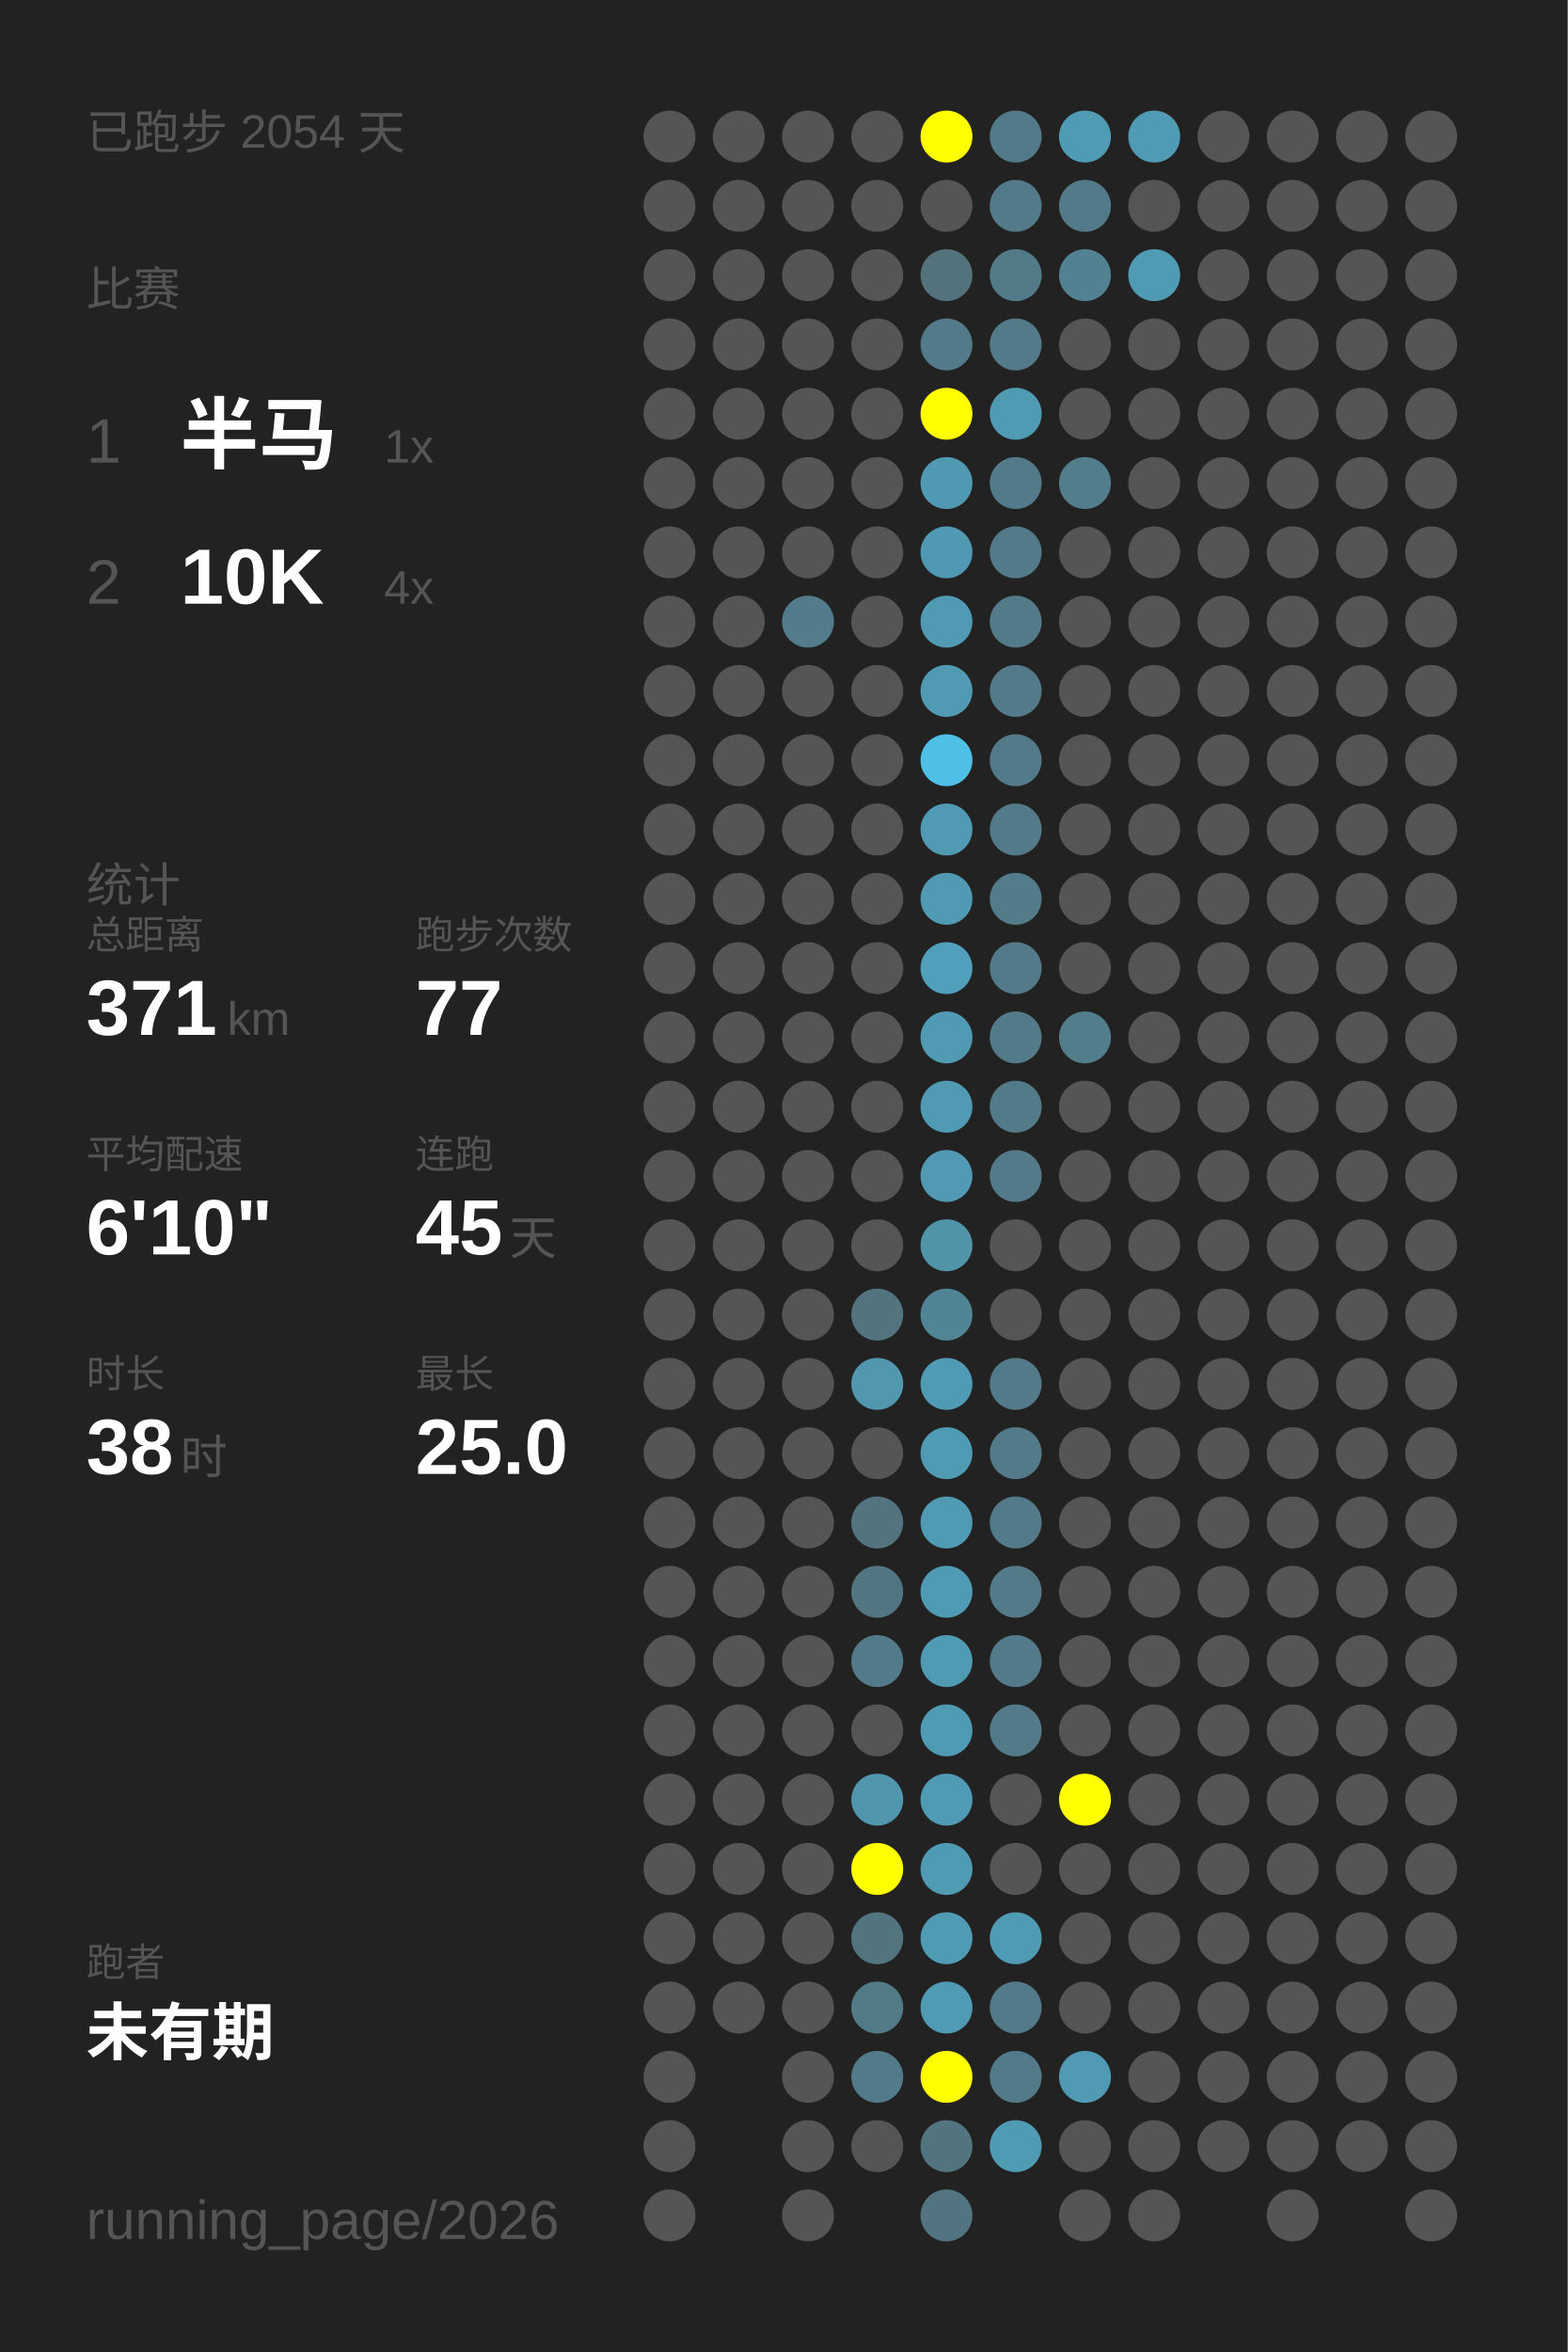
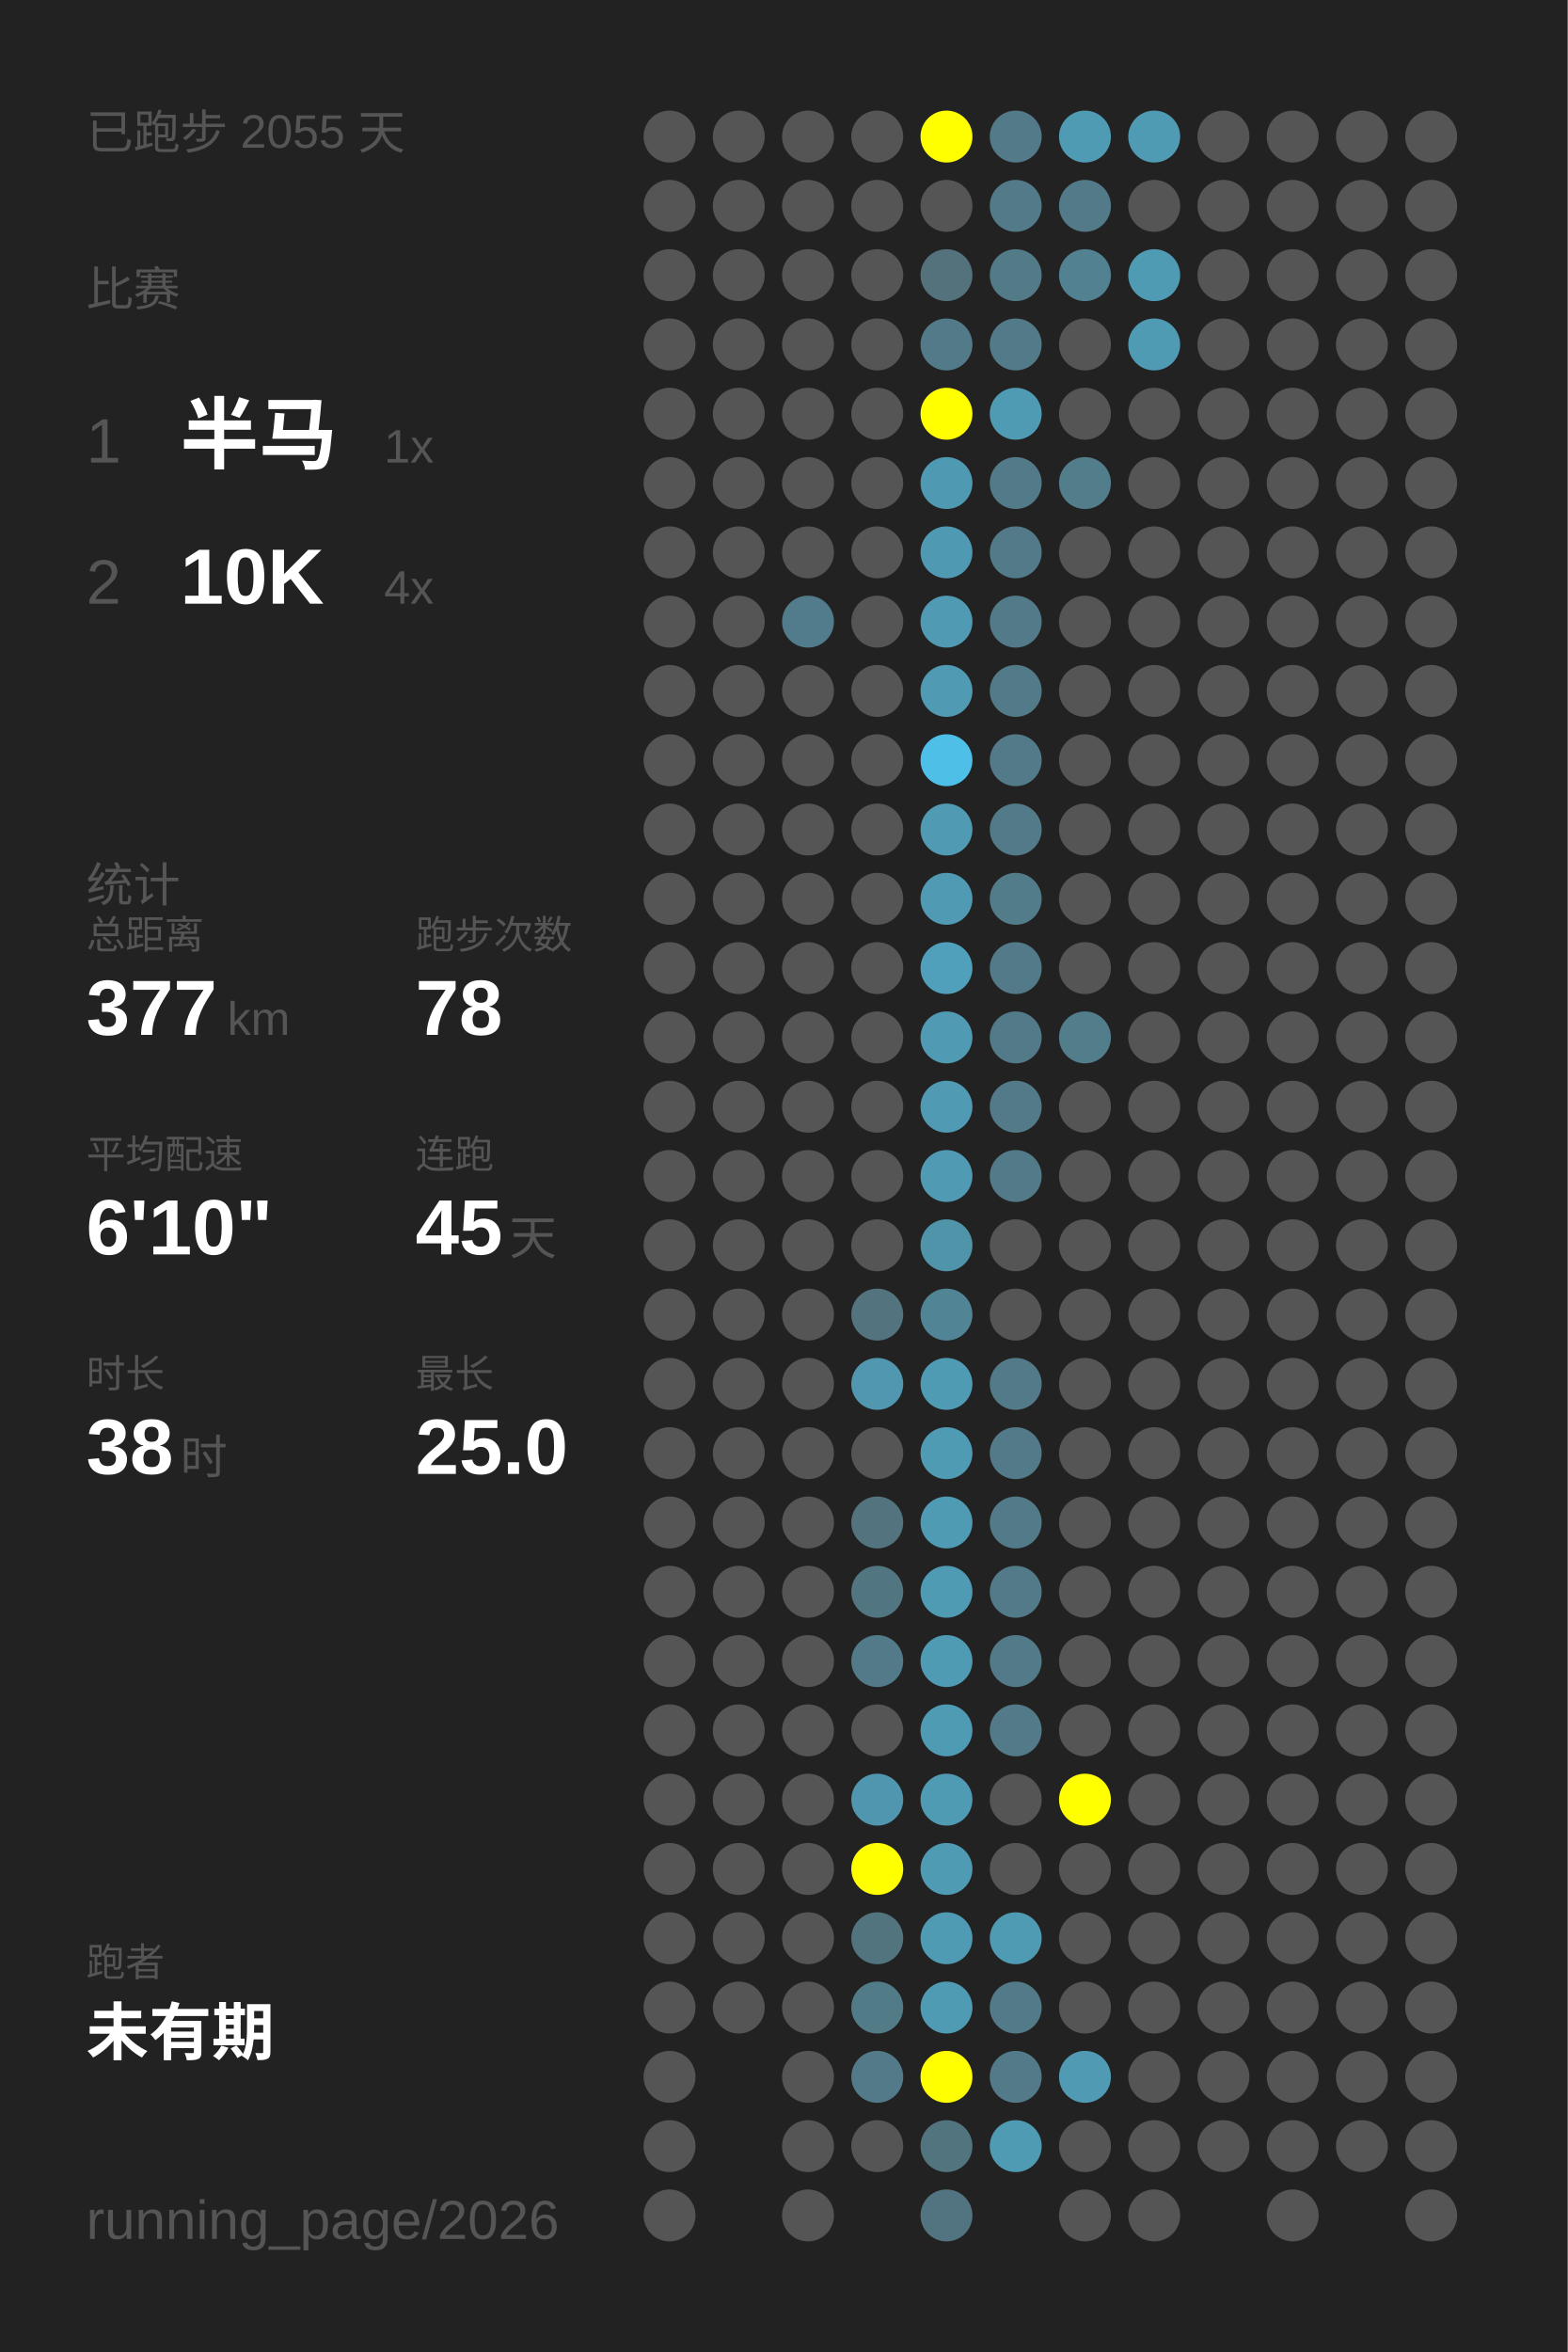
<svg xmlns="http://www.w3.org/2000/svg" baseProfile="full" height="300mm" version="1.1" viewBox="0,0,200,300" width="200mm">
  <defs />
  <rect fill="#222222" height="300" width="200" x="0" y="0" />
-   <text fill="#555555" style="font-size:6px; font-family:Arial;" x="11" y="19">已跑步 2054 天</text>
+   <text fill="#555555" style="font-size:6px; font-family:Arial;" x="11" y="19">已跑步 2055 天</text>
  <text fill="#555555" style="font-size:6px; font-family:Arial;" x="11" y="39">比赛</text>
  <text fill="#555555" style="font-size:8px; font-family:Arial;" x="11" y="59">1</text>
  <text fill="#FFFFFF" style="font-size:10px; font-family:Arial; font-weight:bold;" x="23" y="59">半马</text>
  <text fill="#555555" style="font-size:6px; font-family:Arial;" x="49" y="59">1x</text>
  <text fill="#555555" style="font-size:8px; font-family:Arial;" x="11" y="77">2</text>
  <text fill="#FFFFFF" style="font-size:10px; font-family:Arial; font-weight:bold;" x="23" y="77">10K</text>
  <text fill="#555555" style="font-size:6px; font-family:Arial;" x="49" y="77">4x</text>
  <text fill="#555555" style="font-size:6px; font-family:Arial;" x="11" y="115">统计</text>
  <text fill="#555555" style="font-size:5px; font-family:Arial;" x="11" y="121">总距离</text>
-   <text fill="#FFFFFF" style="font-size:10px; font-family:Arial; font-weight:bold;" x="11" y="132">371</text>
+   <text fill="#FFFFFF" style="font-size:10px; font-family:Arial; font-weight:bold;" x="11" y="132">377</text>
  <text fill="#555555" style="font-size:6px; font-family:Arial;" x="29" y="132">km</text>
  <text fill="#555555" style="font-size:5px; font-family:Arial;" x="53" y="121">跑步次数</text>
-   <text fill="#FFFFFF" style="font-size:10px; font-family:Arial; font-weight:bold;" x="53" y="132">77</text>
+   <text fill="#FFFFFF" style="font-size:10px; font-family:Arial; font-weight:bold;" x="53" y="132">78</text>
  <text fill="#555555" style="font-size:5px; font-family:Arial;" x="11" y="149">平均配速</text>
  <text fill="#FFFFFF" style="font-size:10px; font-family:Arial; font-weight:bold;" x="11" y="160">6'10"</text>
  <text fill="#555555" style="font-size:5px; font-family:Arial;" x="53" y="149">连跑</text>
  <text fill="#FFFFFF" style="font-size:10px; font-family:Arial; font-weight:bold;" x="53" y="160">45</text>
  <text fill="#555555" style="font-size:6px; font-family:Arial;" x="65" y="160">天</text>
  <text fill="#555555" style="font-size:5px; font-family:Arial;" x="11" y="177">时长</text>
  <text fill="#FFFFFF" style="font-size:10px; font-family:Arial; font-weight:bold;" x="11" y="188">38</text>
  <text fill="#555555" style="font-size:6px; font-family:Arial;" x="23" y="188">时</text>
  <text fill="#555555" style="font-size:5px; font-family:Arial;" x="53" y="177">最长</text>
  <text fill="#FFFFFF" style="font-size:10px; font-family:Arial; font-weight:bold;" x="53" y="188">25.0</text>
  <text fill="#555555" style="font-size:5px; font-family:Arial;" x="11" y="252.065">跑者</text>
  <text fill="#FFFFFF" style="font-size:8px; font-family:Arial; font-weight:bold;" x="11" y="262.065">未有期</text>
  <text fill="#555555" style="font-size:7px; font-family:Arial;" x="11" y="285.581">running_page/2026</text>
  <circle cx="85.417" cy="17.419" fill="#555555" r="3.312" />
  <circle cx="85.417" cy="26.258" fill="#555555" r="3.312" />
  <circle cx="85.417" cy="35.097" fill="#555555" r="3.312" />
  <circle cx="85.417" cy="43.935" fill="#555555" r="3.312" />
  <circle cx="85.417" cy="52.774" fill="#555555" r="3.312" />
  <circle cx="85.417" cy="61.613" fill="#555555" r="3.312" />
  <circle cx="85.417" cy="70.452" fill="#555555" r="3.312" />
  <circle cx="85.417" cy="79.29" fill="#555555" r="3.312" />
  <circle cx="85.417" cy="88.129" fill="#555555" r="3.312" />
  <circle cx="85.417" cy="96.968" fill="#555555" r="3.312" />
  <circle cx="85.417" cy="105.806" fill="#555555" r="3.312" />
  <circle cx="85.417" cy="114.645" fill="#555555" r="3.312" />
  <circle cx="85.417" cy="123.484" fill="#555555" r="3.312" />
  <circle cx="85.417" cy="132.323" fill="#555555" r="3.312" />
  <circle cx="85.417" cy="141.161" fill="#555555" r="3.312" />
  <circle cx="85.417" cy="150" fill="#555555" r="3.312" />
  <circle cx="85.417" cy="158.839" fill="#555555" r="3.312" />
  <circle cx="85.417" cy="167.677" fill="#555555" r="3.312" />
  <circle cx="85.417" cy="176.516" fill="#555555" r="3.312" />
  <circle cx="85.417" cy="185.355" fill="#555555" r="3.312" />
  <circle cx="85.417" cy="194.194" fill="#555555" r="3.312" />
  <circle cx="85.417" cy="203.032" fill="#555555" r="3.312" />
  <circle cx="85.417" cy="211.871" fill="#555555" r="3.312" />
  <circle cx="85.417" cy="220.71" fill="#555555" r="3.312" />
  <circle cx="85.417" cy="229.548" fill="#555555" r="3.312" />
  <circle cx="85.417" cy="238.387" fill="#555555" r="3.312" />
  <circle cx="85.417" cy="247.226" fill="#555555" r="3.312" />
  <circle cx="85.417" cy="256.065" fill="#555555" r="3.312" />
  <circle cx="85.417" cy="264.903" fill="#555555" r="3.312" />
  <circle cx="85.417" cy="273.742" fill="#555555" r="3.312" />
  <circle cx="85.417" cy="282.581" fill="#555555" r="3.312" />
  <circle cx="94.25" cy="17.419" fill="#555555" r="3.312" />
  <circle cx="94.25" cy="26.258" fill="#555555" r="3.312" />
  <circle cx="94.25" cy="35.097" fill="#555555" r="3.312" />
  <circle cx="94.25" cy="43.935" fill="#555555" r="3.312" />
  <circle cx="94.25" cy="52.774" fill="#555555" r="3.312" />
  <circle cx="94.25" cy="61.613" fill="#555555" r="3.312" />
  <circle cx="94.25" cy="70.452" fill="#555555" r="3.312" />
  <circle cx="94.25" cy="79.29" fill="#555555" r="3.312" />
  <circle cx="94.25" cy="88.129" fill="#555555" r="3.312" />
  <circle cx="94.25" cy="96.968" fill="#555555" r="3.312" />
  <circle cx="94.25" cy="105.806" fill="#555555" r="3.312" />
  <circle cx="94.25" cy="114.645" fill="#555555" r="3.312" />
  <circle cx="94.25" cy="123.484" fill="#555555" r="3.312" />
  <circle cx="94.25" cy="132.323" fill="#555555" r="3.312" />
  <circle cx="94.25" cy="141.161" fill="#555555" r="3.312" />
  <circle cx="94.25" cy="150" fill="#555555" r="3.312" />
  <circle cx="94.25" cy="158.839" fill="#555555" r="3.312" />
  <circle cx="94.25" cy="167.677" fill="#555555" r="3.312" />
  <circle cx="94.25" cy="176.516" fill="#555555" r="3.312" />
  <circle cx="94.25" cy="185.355" fill="#555555" r="3.312" />
  <circle cx="94.25" cy="194.194" fill="#555555" r="3.312" />
  <circle cx="94.25" cy="203.032" fill="#555555" r="3.312" />
  <circle cx="94.25" cy="211.871" fill="#555555" r="3.312" />
  <circle cx="94.25" cy="220.71" fill="#555555" r="3.312" />
  <circle cx="94.25" cy="229.548" fill="#555555" r="3.312" />
  <circle cx="94.25" cy="238.387" fill="#555555" r="3.312" />
  <circle cx="94.25" cy="247.226" fill="#555555" r="3.312" />
  <circle cx="94.25" cy="256.065" fill="#555555" r="3.312" />
  <circle cx="103.083" cy="17.419" fill="#555555" r="3.312" />
  <circle cx="103.083" cy="26.258" fill="#555555" r="3.312" />
  <circle cx="103.083" cy="35.097" fill="#555555" r="3.312" />
  <circle cx="103.083" cy="43.935" fill="#555555" r="3.312" />
  <circle cx="103.083" cy="52.774" fill="#555555" r="3.312" />
  <circle cx="103.083" cy="61.613" fill="#555555" r="3.312" />
  <circle cx="103.083" cy="70.452" fill="#555555" r="3.312" />
  <circle cx="103.083" cy="79.29" fill="#527c8b" r="3.312" />
  <circle cx="103.083" cy="88.129" fill="#555555" r="3.312" />
  <circle cx="103.083" cy="96.968" fill="#555555" r="3.312" />
  <circle cx="103.083" cy="105.806" fill="#555555" r="3.312" />
  <circle cx="103.083" cy="114.645" fill="#555555" r="3.312" />
  <circle cx="103.083" cy="123.484" fill="#555555" r="3.312" />
  <circle cx="103.083" cy="132.323" fill="#555555" r="3.312" />
  <circle cx="103.083" cy="141.161" fill="#555555" r="3.312" />
  <circle cx="103.083" cy="150" fill="#555555" r="3.312" />
  <circle cx="103.083" cy="158.839" fill="#555555" r="3.312" />
  <circle cx="103.083" cy="167.677" fill="#555555" r="3.312" />
  <circle cx="103.083" cy="176.516" fill="#555555" r="3.312" />
  <circle cx="103.083" cy="185.355" fill="#555555" r="3.312" />
  <circle cx="103.083" cy="194.194" fill="#555555" r="3.312" />
  <circle cx="103.083" cy="203.032" fill="#555555" r="3.312" />
  <circle cx="103.083" cy="211.871" fill="#555555" r="3.312" />
  <circle cx="103.083" cy="220.71" fill="#555555" r="3.312" />
  <circle cx="103.083" cy="229.548" fill="#555555" r="3.312" />
  <circle cx="103.083" cy="238.387" fill="#555555" r="3.312" />
  <circle cx="103.083" cy="247.226" fill="#555555" r="3.312" />
  <circle cx="103.083" cy="256.065" fill="#555555" r="3.312" />
  <circle cx="103.083" cy="264.903" fill="#555555" r="3.312" />
  <circle cx="103.083" cy="273.742" fill="#555555" r="3.312" />
  <circle cx="103.083" cy="282.581" fill="#555555" r="3.312" />
  <circle cx="111.917" cy="17.419" fill="#555555" r="3.312" />
  <circle cx="111.917" cy="26.258" fill="#555555" r="3.312" />
  <circle cx="111.917" cy="35.097" fill="#555555" r="3.312" />
  <circle cx="111.917" cy="43.935" fill="#555555" r="3.312" />
  <circle cx="111.917" cy="52.774" fill="#555555" r="3.312" />
  <circle cx="111.917" cy="61.613" fill="#555555" r="3.312" />
  <circle cx="111.917" cy="70.452" fill="#555555" r="3.312" />
  <circle cx="111.917" cy="79.29" fill="#555555" r="3.312" />
  <circle cx="111.917" cy="88.129" fill="#555555" r="3.312" />
  <circle cx="111.917" cy="96.968" fill="#555555" r="3.312" />
  <circle cx="111.917" cy="105.806" fill="#555555" r="3.312" />
  <circle cx="111.917" cy="114.645" fill="#555555" r="3.312" />
  <circle cx="111.917" cy="123.484" fill="#555555" r="3.312" />
  <circle cx="111.917" cy="132.323" fill="#555555" r="3.312" />
  <circle cx="111.917" cy="141.161" fill="#555555" r="3.312" />
  <circle cx="111.917" cy="150" fill="#555555" r="3.312" />
  <circle cx="111.917" cy="158.839" fill="#555555" r="3.312" />
  <circle cx="111.917" cy="167.677" fill="#53737e" r="3.312" />
  <circle cx="111.917" cy="176.516" fill="#5097af" r="3.312" />
  <circle cx="111.917" cy="185.355" fill="#555555" r="3.312" />
  <circle cx="111.917" cy="194.194" fill="#53747f" r="3.312" />
  <circle cx="111.917" cy="203.032" fill="#527681" r="3.312" />
  <circle cx="111.917" cy="211.871" fill="#527a88" r="3.312" />
  <circle cx="111.917" cy="220.71" fill="#555555" r="3.312" />
  <circle cx="111.917" cy="229.548" fill="#5096ae" r="3.312" />
  <circle cx="111.917" cy="238.387" fill="#FFFF00" r="3.312" />
  <circle cx="111.917" cy="247.226" fill="#52747f" r="3.312" />
  <circle cx="111.917" cy="256.065" fill="#527b88" r="3.312" />
  <circle cx="111.917" cy="264.903" fill="#527a88" r="3.312" />
  <circle cx="111.917" cy="273.742" fill="#555555" r="3.312" />
  <circle cx="120.75" cy="17.419" fill="#FFFF00" r="3.312" />
  <circle cx="120.75" cy="26.258" fill="#555555" r="3.312" />
  <circle cx="120.75" cy="35.097" fill="#53727c" r="3.312" />
  <circle cx="120.75" cy="43.935" fill="#527a88" r="3.312" />
  <circle cx="120.75" cy="52.774" fill="#FFFF00" r="3.312" />
  <circle cx="120.75" cy="61.613" fill="#5099b2" r="3.312" />
  <circle cx="120.75" cy="70.452" fill="#5099b2" r="3.312" />
  <circle cx="120.75" cy="79.29" fill="#509ab3" r="3.312" />
  <circle cx="120.75" cy="88.129" fill="#509ab4" r="3.312" />
  <circle cx="120.75" cy="96.968" fill="#4ec0e7" r="3.312" />
  <circle cx="120.75" cy="105.806" fill="#509ab3" r="3.312" />
  <circle cx="120.75" cy="114.645" fill="#509ab3" r="3.312" />
  <circle cx="120.75" cy="123.484" fill="#50a0bc" r="3.312" />
  <circle cx="120.75" cy="132.323" fill="#509ab3" r="3.312" />
  <circle cx="120.75" cy="141.161" fill="#509ab3" r="3.312" />
  <circle cx="120.75" cy="150" fill="#509ab3" r="3.312" />
  <circle cx="120.75" cy="158.839" fill="#5094aa" r="3.312" />
  <circle cx="120.75" cy="167.677" fill="#518596" r="3.312" />
  <circle cx="120.75" cy="176.516" fill="#509bb4" r="3.312" />
  <circle cx="120.75" cy="185.355" fill="#509bb4" r="3.312" />
  <circle cx="120.75" cy="194.194" fill="#509bb4" r="3.312" />
  <circle cx="120.75" cy="203.032" fill="#509bb4" r="3.312" />
  <circle cx="120.75" cy="211.871" fill="#509bb4" r="3.312" />
  <circle cx="120.75" cy="220.71" fill="#509bb4" r="3.312" />
  <circle cx="120.75" cy="229.548" fill="#509bb4" r="3.312" />
  <circle cx="120.75" cy="238.387" fill="#509bb4" r="3.312" />
  <circle cx="120.75" cy="247.226" fill="#509bb4" r="3.312" />
  <circle cx="120.75" cy="256.065" fill="#509bb4" r="3.312" />
  <circle cx="120.75" cy="264.903" fill="#FFFF00" r="3.312" />
  <circle cx="120.75" cy="273.742" fill="#52747f" r="3.312" />
  <circle cx="120.75" cy="282.581" fill="#527480" r="3.312" />
  <circle cx="129.583" cy="17.419" fill="#527a88" r="3.312" />
  <circle cx="129.583" cy="26.258" fill="#527a88" r="3.312" />
  <circle cx="129.583" cy="35.097" fill="#527a87" r="3.312" />
  <circle cx="129.583" cy="43.935" fill="#527a88" r="3.312" />
  <circle cx="129.583" cy="52.774" fill="#509bb4" r="3.312" />
  <circle cx="129.583" cy="61.613" fill="#527a88" r="3.312" />
  <circle cx="129.583" cy="70.452" fill="#527a88" r="3.312" />
  <circle cx="129.583" cy="79.29" fill="#527a88" r="3.312" />
  <circle cx="129.583" cy="88.129" fill="#527a88" r="3.312" />
  <circle cx="129.583" cy="96.968" fill="#527a88" r="3.312" />
  <circle cx="129.583" cy="105.806" fill="#527a88" r="3.312" />
  <circle cx="129.583" cy="114.645" fill="#527c8a" r="3.312" />
  <circle cx="129.583" cy="123.484" fill="#527a88" r="3.312" />
  <circle cx="129.583" cy="132.323" fill="#527a88" r="3.312" />
  <circle cx="129.583" cy="141.161" fill="#527a88" r="3.312" />
  <circle cx="129.583" cy="150" fill="#527a88" r="3.312" />
  <circle cx="129.583" cy="158.839" fill="#555555" r="3.312" />
  <circle cx="129.583" cy="167.677" fill="#555555" r="3.312" />
  <circle cx="129.583" cy="176.516" fill="#527a88" r="3.312" />
  <circle cx="129.583" cy="185.355" fill="#527a88" r="3.312" />
  <circle cx="129.583" cy="194.194" fill="#527a88" r="3.312" />
  <circle cx="129.583" cy="203.032" fill="#527a88" r="3.312" />
  <circle cx="129.583" cy="211.871" fill="#527a88" r="3.312" />
  <circle cx="129.583" cy="220.71" fill="#527a88" r="3.312" />
  <circle cx="129.583" cy="229.548" fill="#555555" r="3.312" />
  <circle cx="129.583" cy="238.387" fill="#555555" r="3.312" />
  <circle cx="129.583" cy="247.226" fill="#509bb4" r="3.312" />
  <circle cx="129.583" cy="256.065" fill="#527a88" r="3.312" />
  <circle cx="129.583" cy="264.903" fill="#527a88" r="3.312" />
  <circle cx="129.583" cy="273.742" fill="#509bb4" r="3.312" />
  <circle cx="138.417" cy="17.419" fill="#509bb4" r="3.312" />
  <circle cx="138.417" cy="26.258" fill="#527a88" r="3.312" />
  <circle cx="138.417" cy="35.097" fill="#528191" r="3.312" />
  <circle cx="138.417" cy="43.935" fill="#555555" r="3.312" />
  <circle cx="138.417" cy="52.774" fill="#555555" r="3.312" />
  <circle cx="138.417" cy="61.613" fill="#527d8b" r="3.312" />
  <circle cx="138.417" cy="70.452" fill="#555555" r="3.312" />
  <circle cx="138.417" cy="79.29" fill="#555555" r="3.312" />
  <circle cx="138.417" cy="88.129" fill="#555555" r="3.312" />
  <circle cx="138.417" cy="96.968" fill="#555555" r="3.312" />
  <circle cx="138.417" cy="105.806" fill="#555555" r="3.312" />
  <circle cx="138.417" cy="114.645" fill="#555555" r="3.312" />
  <circle cx="138.417" cy="123.484" fill="#555555" r="3.312" />
  <circle cx="138.417" cy="132.323" fill="#527d8b" r="3.312" />
  <circle cx="138.417" cy="141.161" fill="#555555" r="3.312" />
  <circle cx="138.417" cy="150" fill="#555555" r="3.312" />
  <circle cx="138.417" cy="158.839" fill="#555555" r="3.312" />
  <circle cx="138.417" cy="167.677" fill="#555555" r="3.312" />
  <circle cx="138.417" cy="176.516" fill="#555555" r="3.312" />
  <circle cx="138.417" cy="185.355" fill="#555555" r="3.312" />
  <circle cx="138.417" cy="194.194" fill="#555555" r="3.312" />
  <circle cx="138.417" cy="203.032" fill="#555555" r="3.312" />
  <circle cx="138.417" cy="211.871" fill="#555555" r="3.312" />
  <circle cx="138.417" cy="220.71" fill="#555555" r="3.312" />
  <circle cx="138.417" cy="229.548" fill="#FFFF00" r="3.312" />
  <circle cx="138.417" cy="238.387" fill="#555555" r="3.312" />
  <circle cx="138.417" cy="247.226" fill="#555555" r="3.312" />
  <circle cx="138.417" cy="256.065" fill="#555555" r="3.312" />
  <circle cx="138.417" cy="264.903" fill="#509ab3" r="3.312" />
  <circle cx="138.417" cy="273.742" fill="#555555" r="3.312" />
  <circle cx="138.417" cy="282.581" fill="#555555" r="3.312" />
  <circle cx="147.25" cy="17.419" fill="#509bb4" r="3.312" />
  <circle cx="147.25" cy="26.258" fill="#555555" r="3.312" />
  <circle cx="147.25" cy="35.097" fill="#509bb4" r="3.312" />
-   <circle cx="147.25" cy="43.935" fill="#555555" r="3.312" />
+   <circle cx="147.25" cy="43.935" fill="#509bb4" r="3.312" />
  <circle cx="147.25" cy="52.774" fill="#555555" r="3.312" />
  <circle cx="147.25" cy="61.613" fill="#555555" r="3.312" />
  <circle cx="147.25" cy="70.452" fill="#555555" r="3.312" />
  <circle cx="147.25" cy="79.29" fill="#555555" r="3.312" />
  <circle cx="147.25" cy="88.129" fill="#555555" r="3.312" />
  <circle cx="147.25" cy="96.968" fill="#555555" r="3.312" />
  <circle cx="147.25" cy="105.806" fill="#555555" r="3.312" />
  <circle cx="147.25" cy="114.645" fill="#555555" r="3.312" />
  <circle cx="147.25" cy="123.484" fill="#555555" r="3.312" />
  <circle cx="147.25" cy="132.323" fill="#555555" r="3.312" />
  <circle cx="147.25" cy="141.161" fill="#555555" r="3.312" />
  <circle cx="147.25" cy="150" fill="#555555" r="3.312" />
  <circle cx="147.25" cy="158.839" fill="#555555" r="3.312" />
  <circle cx="147.25" cy="167.677" fill="#555555" r="3.312" />
  <circle cx="147.25" cy="176.516" fill="#555555" r="3.312" />
  <circle cx="147.25" cy="185.355" fill="#555555" r="3.312" />
  <circle cx="147.25" cy="194.194" fill="#555555" r="3.312" />
  <circle cx="147.25" cy="203.032" fill="#555555" r="3.312" />
  <circle cx="147.25" cy="211.871" fill="#555555" r="3.312" />
  <circle cx="147.25" cy="220.71" fill="#555555" r="3.312" />
  <circle cx="147.25" cy="229.548" fill="#555555" r="3.312" />
  <circle cx="147.25" cy="238.387" fill="#555555" r="3.312" />
  <circle cx="147.25" cy="247.226" fill="#555555" r="3.312" />
  <circle cx="147.25" cy="256.065" fill="#555555" r="3.312" />
  <circle cx="147.25" cy="264.903" fill="#555555" r="3.312" />
  <circle cx="147.25" cy="273.742" fill="#555555" r="3.312" />
  <circle cx="147.25" cy="282.581" fill="#555555" r="3.312" />
  <circle cx="156.083" cy="17.419" fill="#555555" r="3.312" />
  <circle cx="156.083" cy="26.258" fill="#555555" r="3.312" />
  <circle cx="156.083" cy="35.097" fill="#555555" r="3.312" />
  <circle cx="156.083" cy="43.935" fill="#555555" r="3.312" />
  <circle cx="156.083" cy="52.774" fill="#555555" r="3.312" />
  <circle cx="156.083" cy="61.613" fill="#555555" r="3.312" />
  <circle cx="156.083" cy="70.452" fill="#555555" r="3.312" />
  <circle cx="156.083" cy="79.29" fill="#555555" r="3.312" />
  <circle cx="156.083" cy="88.129" fill="#555555" r="3.312" />
  <circle cx="156.083" cy="96.968" fill="#555555" r="3.312" />
  <circle cx="156.083" cy="105.806" fill="#555555" r="3.312" />
  <circle cx="156.083" cy="114.645" fill="#555555" r="3.312" />
  <circle cx="156.083" cy="123.484" fill="#555555" r="3.312" />
  <circle cx="156.083" cy="132.323" fill="#555555" r="3.312" />
  <circle cx="156.083" cy="141.161" fill="#555555" r="3.312" />
  <circle cx="156.083" cy="150" fill="#555555" r="3.312" />
  <circle cx="156.083" cy="158.839" fill="#555555" r="3.312" />
  <circle cx="156.083" cy="167.677" fill="#555555" r="3.312" />
  <circle cx="156.083" cy="176.516" fill="#555555" r="3.312" />
  <circle cx="156.083" cy="185.355" fill="#555555" r="3.312" />
  <circle cx="156.083" cy="194.194" fill="#555555" r="3.312" />
  <circle cx="156.083" cy="203.032" fill="#555555" r="3.312" />
  <circle cx="156.083" cy="211.871" fill="#555555" r="3.312" />
  <circle cx="156.083" cy="220.71" fill="#555555" r="3.312" />
  <circle cx="156.083" cy="229.548" fill="#555555" r="3.312" />
  <circle cx="156.083" cy="238.387" fill="#555555" r="3.312" />
  <circle cx="156.083" cy="247.226" fill="#555555" r="3.312" />
  <circle cx="156.083" cy="256.065" fill="#555555" r="3.312" />
  <circle cx="156.083" cy="264.903" fill="#555555" r="3.312" />
  <circle cx="156.083" cy="273.742" fill="#555555" r="3.312" />
  <circle cx="164.917" cy="17.419" fill="#555555" r="3.312" />
  <circle cx="164.917" cy="26.258" fill="#555555" r="3.312" />
  <circle cx="164.917" cy="35.097" fill="#555555" r="3.312" />
  <circle cx="164.917" cy="43.935" fill="#555555" r="3.312" />
  <circle cx="164.917" cy="52.774" fill="#555555" r="3.312" />
  <circle cx="164.917" cy="61.613" fill="#555555" r="3.312" />
  <circle cx="164.917" cy="70.452" fill="#555555" r="3.312" />
  <circle cx="164.917" cy="79.29" fill="#555555" r="3.312" />
  <circle cx="164.917" cy="88.129" fill="#555555" r="3.312" />
  <circle cx="164.917" cy="96.968" fill="#555555" r="3.312" />
  <circle cx="164.917" cy="105.806" fill="#555555" r="3.312" />
  <circle cx="164.917" cy="114.645" fill="#555555" r="3.312" />
  <circle cx="164.917" cy="123.484" fill="#555555" r="3.312" />
  <circle cx="164.917" cy="132.323" fill="#555555" r="3.312" />
  <circle cx="164.917" cy="141.161" fill="#555555" r="3.312" />
  <circle cx="164.917" cy="150" fill="#555555" r="3.312" />
  <circle cx="164.917" cy="158.839" fill="#555555" r="3.312" />
  <circle cx="164.917" cy="167.677" fill="#555555" r="3.312" />
  <circle cx="164.917" cy="176.516" fill="#555555" r="3.312" />
  <circle cx="164.917" cy="185.355" fill="#555555" r="3.312" />
  <circle cx="164.917" cy="194.194" fill="#555555" r="3.312" />
  <circle cx="164.917" cy="203.032" fill="#555555" r="3.312" />
  <circle cx="164.917" cy="211.871" fill="#555555" r="3.312" />
  <circle cx="164.917" cy="220.71" fill="#555555" r="3.312" />
  <circle cx="164.917" cy="229.548" fill="#555555" r="3.312" />
  <circle cx="164.917" cy="238.387" fill="#555555" r="3.312" />
  <circle cx="164.917" cy="247.226" fill="#555555" r="3.312" />
  <circle cx="164.917" cy="256.065" fill="#555555" r="3.312" />
  <circle cx="164.917" cy="264.903" fill="#555555" r="3.312" />
  <circle cx="164.917" cy="273.742" fill="#555555" r="3.312" />
  <circle cx="164.917" cy="282.581" fill="#555555" r="3.312" />
  <circle cx="173.75" cy="17.419" fill="#555555" r="3.312" />
  <circle cx="173.75" cy="26.258" fill="#555555" r="3.312" />
  <circle cx="173.75" cy="35.097" fill="#555555" r="3.312" />
  <circle cx="173.75" cy="43.935" fill="#555555" r="3.312" />
  <circle cx="173.75" cy="52.774" fill="#555555" r="3.312" />
  <circle cx="173.75" cy="61.613" fill="#555555" r="3.312" />
  <circle cx="173.75" cy="70.452" fill="#555555" r="3.312" />
  <circle cx="173.75" cy="79.29" fill="#555555" r="3.312" />
  <circle cx="173.75" cy="88.129" fill="#555555" r="3.312" />
  <circle cx="173.75" cy="96.968" fill="#555555" r="3.312" />
  <circle cx="173.75" cy="105.806" fill="#555555" r="3.312" />
  <circle cx="173.75" cy="114.645" fill="#555555" r="3.312" />
  <circle cx="173.75" cy="123.484" fill="#555555" r="3.312" />
  <circle cx="173.75" cy="132.323" fill="#555555" r="3.312" />
  <circle cx="173.75" cy="141.161" fill="#555555" r="3.312" />
  <circle cx="173.75" cy="150" fill="#555555" r="3.312" />
  <circle cx="173.75" cy="158.839" fill="#555555" r="3.312" />
  <circle cx="173.75" cy="167.677" fill="#555555" r="3.312" />
  <circle cx="173.75" cy="176.516" fill="#555555" r="3.312" />
  <circle cx="173.75" cy="185.355" fill="#555555" r="3.312" />
  <circle cx="173.75" cy="194.194" fill="#555555" r="3.312" />
  <circle cx="173.75" cy="203.032" fill="#555555" r="3.312" />
  <circle cx="173.75" cy="211.871" fill="#555555" r="3.312" />
  <circle cx="173.75" cy="220.71" fill="#555555" r="3.312" />
  <circle cx="173.75" cy="229.548" fill="#555555" r="3.312" />
  <circle cx="173.75" cy="238.387" fill="#555555" r="3.312" />
  <circle cx="173.75" cy="247.226" fill="#555555" r="3.312" />
  <circle cx="173.75" cy="256.065" fill="#555555" r="3.312" />
  <circle cx="173.75" cy="264.903" fill="#555555" r="3.312" />
  <circle cx="173.75" cy="273.742" fill="#555555" r="3.312" />
  <circle cx="182.583" cy="17.419" fill="#555555" r="3.312" />
  <circle cx="182.583" cy="26.258" fill="#555555" r="3.312" />
  <circle cx="182.583" cy="35.097" fill="#555555" r="3.312" />
  <circle cx="182.583" cy="43.935" fill="#555555" r="3.312" />
  <circle cx="182.583" cy="52.774" fill="#555555" r="3.312" />
  <circle cx="182.583" cy="61.613" fill="#555555" r="3.312" />
  <circle cx="182.583" cy="70.452" fill="#555555" r="3.312" />
  <circle cx="182.583" cy="79.29" fill="#555555" r="3.312" />
  <circle cx="182.583" cy="88.129" fill="#555555" r="3.312" />
  <circle cx="182.583" cy="96.968" fill="#555555" r="3.312" />
  <circle cx="182.583" cy="105.806" fill="#555555" r="3.312" />
  <circle cx="182.583" cy="114.645" fill="#555555" r="3.312" />
  <circle cx="182.583" cy="123.484" fill="#555555" r="3.312" />
  <circle cx="182.583" cy="132.323" fill="#555555" r="3.312" />
  <circle cx="182.583" cy="141.161" fill="#555555" r="3.312" />
  <circle cx="182.583" cy="150" fill="#555555" r="3.312" />
  <circle cx="182.583" cy="158.839" fill="#555555" r="3.312" />
  <circle cx="182.583" cy="167.677" fill="#555555" r="3.312" />
  <circle cx="182.583" cy="176.516" fill="#555555" r="3.312" />
  <circle cx="182.583" cy="185.355" fill="#555555" r="3.312" />
  <circle cx="182.583" cy="194.194" fill="#555555" r="3.312" />
  <circle cx="182.583" cy="203.032" fill="#555555" r="3.312" />
  <circle cx="182.583" cy="211.871" fill="#555555" r="3.312" />
  <circle cx="182.583" cy="220.71" fill="#555555" r="3.312" />
  <circle cx="182.583" cy="229.548" fill="#555555" r="3.312" />
  <circle cx="182.583" cy="238.387" fill="#555555" r="3.312" />
  <circle cx="182.583" cy="247.226" fill="#555555" r="3.312" />
  <circle cx="182.583" cy="256.065" fill="#555555" r="3.312" />
  <circle cx="182.583" cy="264.903" fill="#555555" r="3.312" />
  <circle cx="182.583" cy="273.742" fill="#555555" r="3.312" />
  <circle cx="182.583" cy="282.581" fill="#555555" r="3.312" />
</svg>
